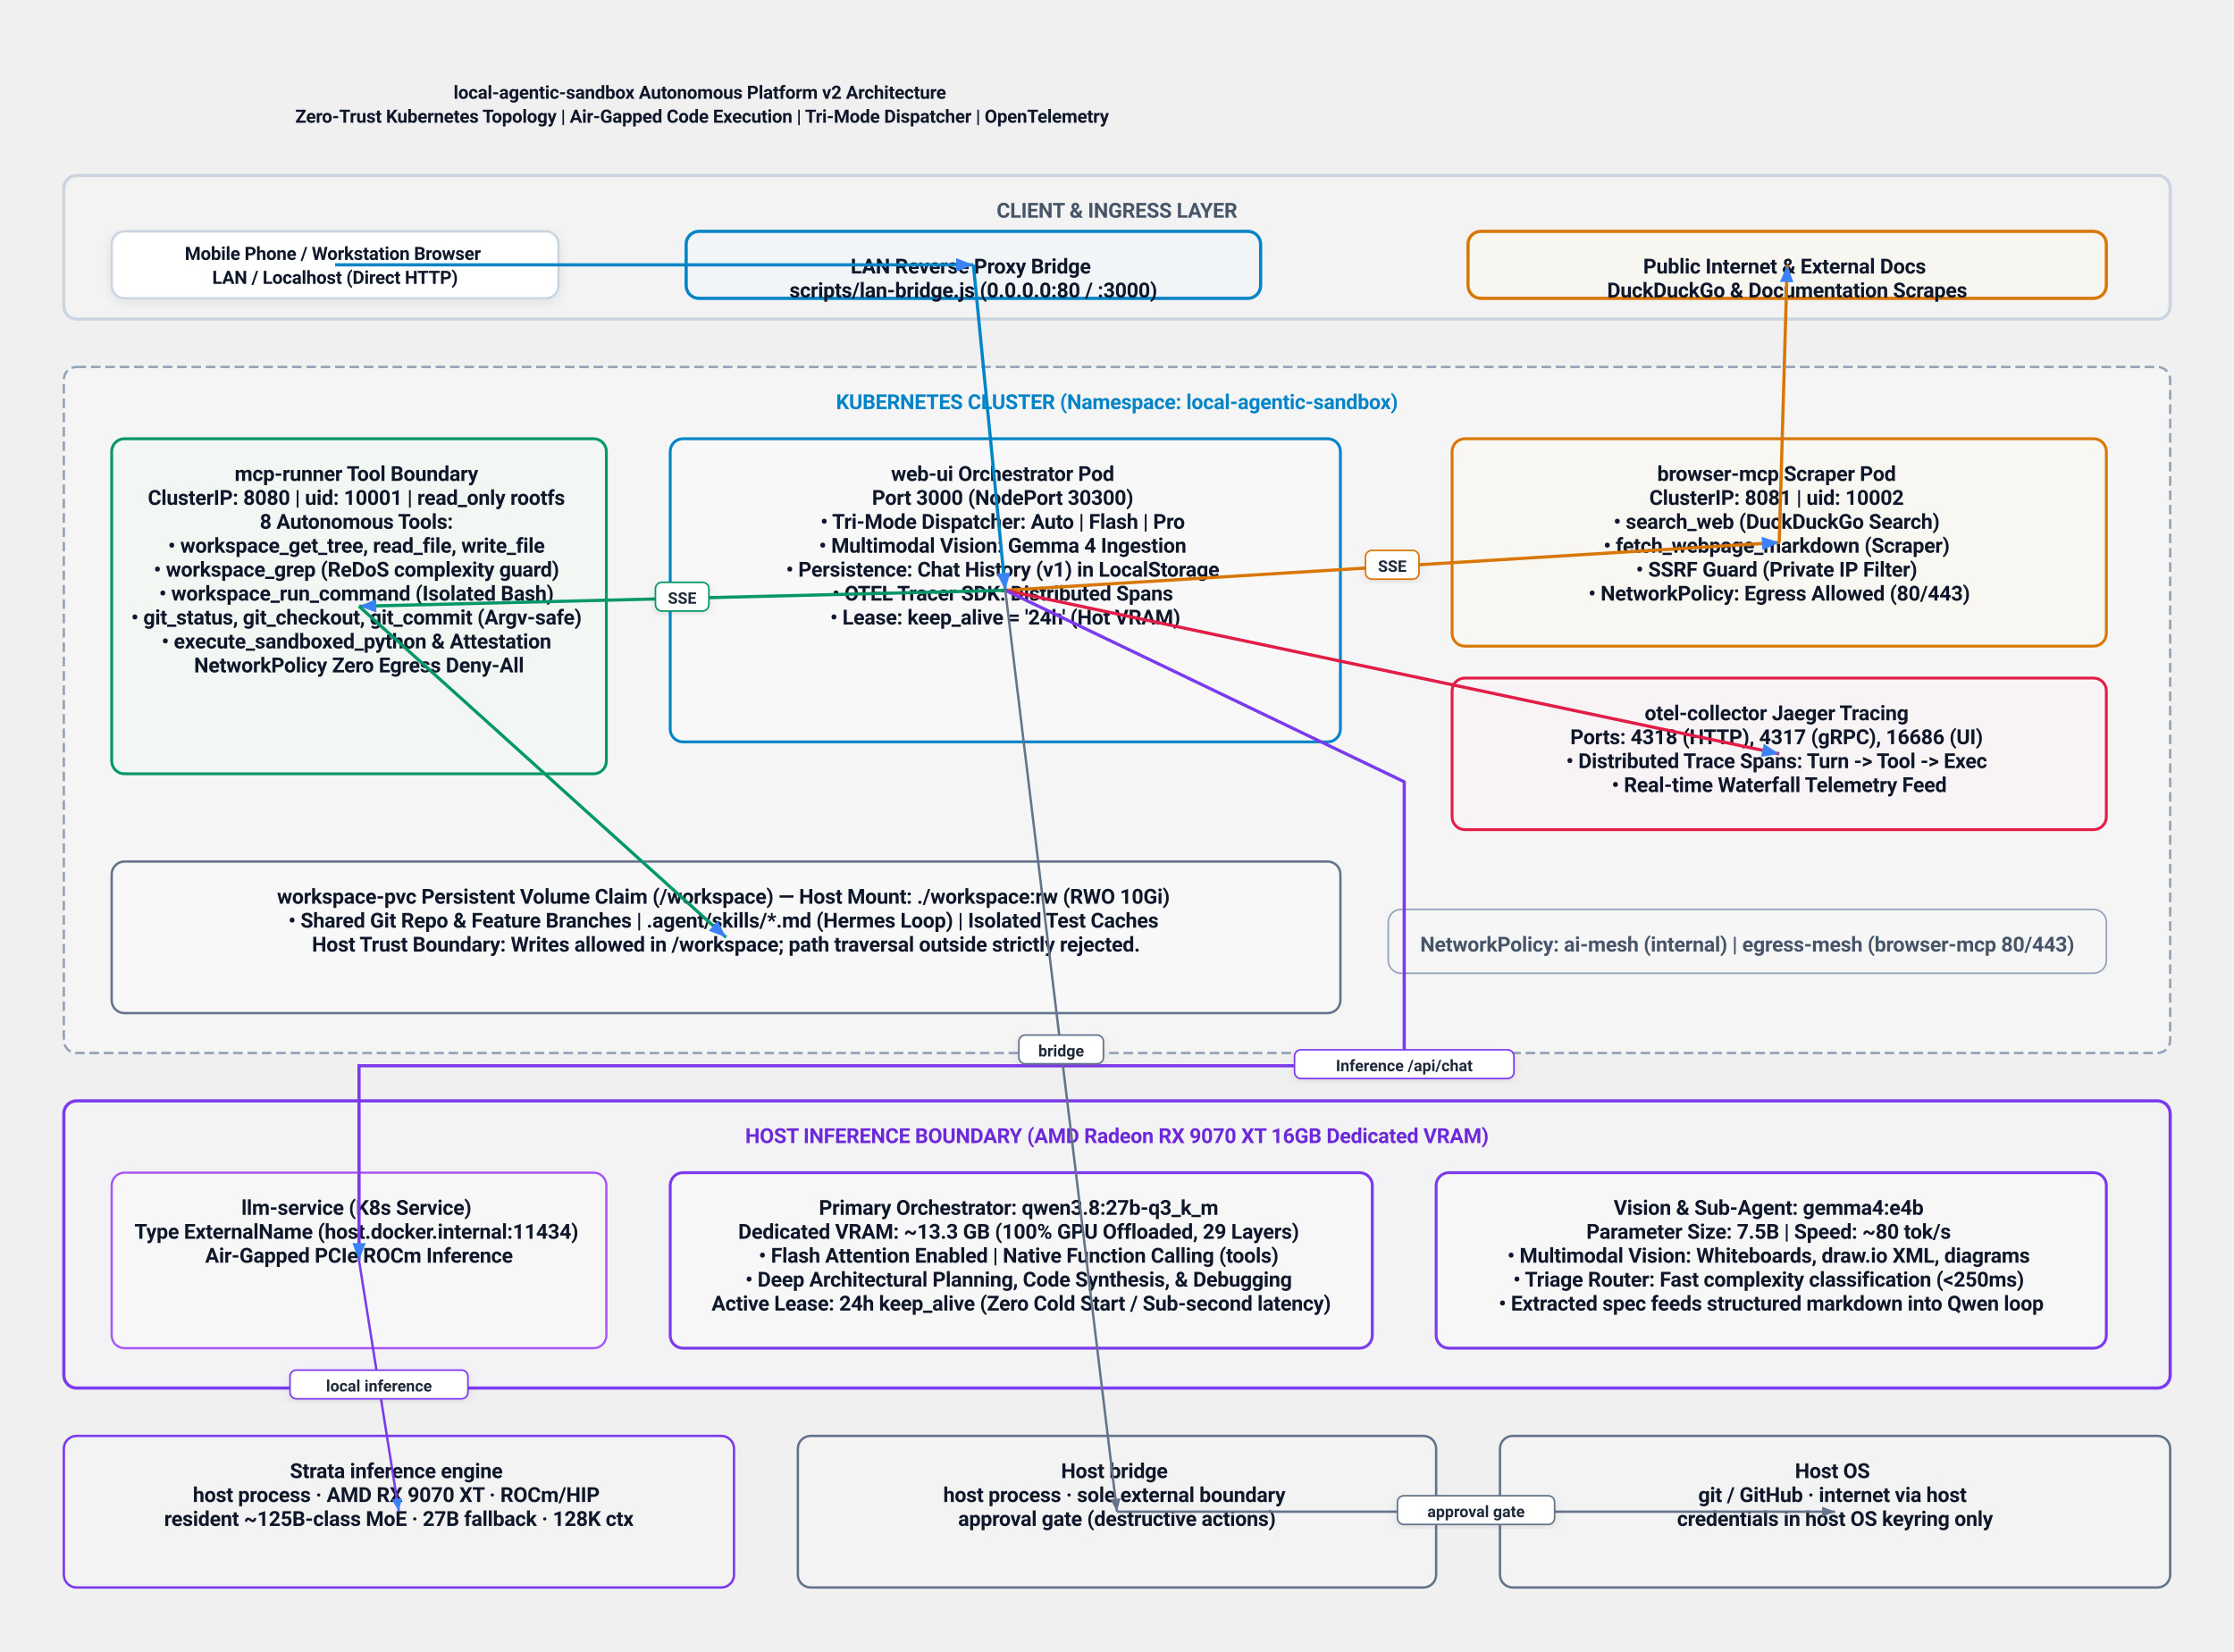
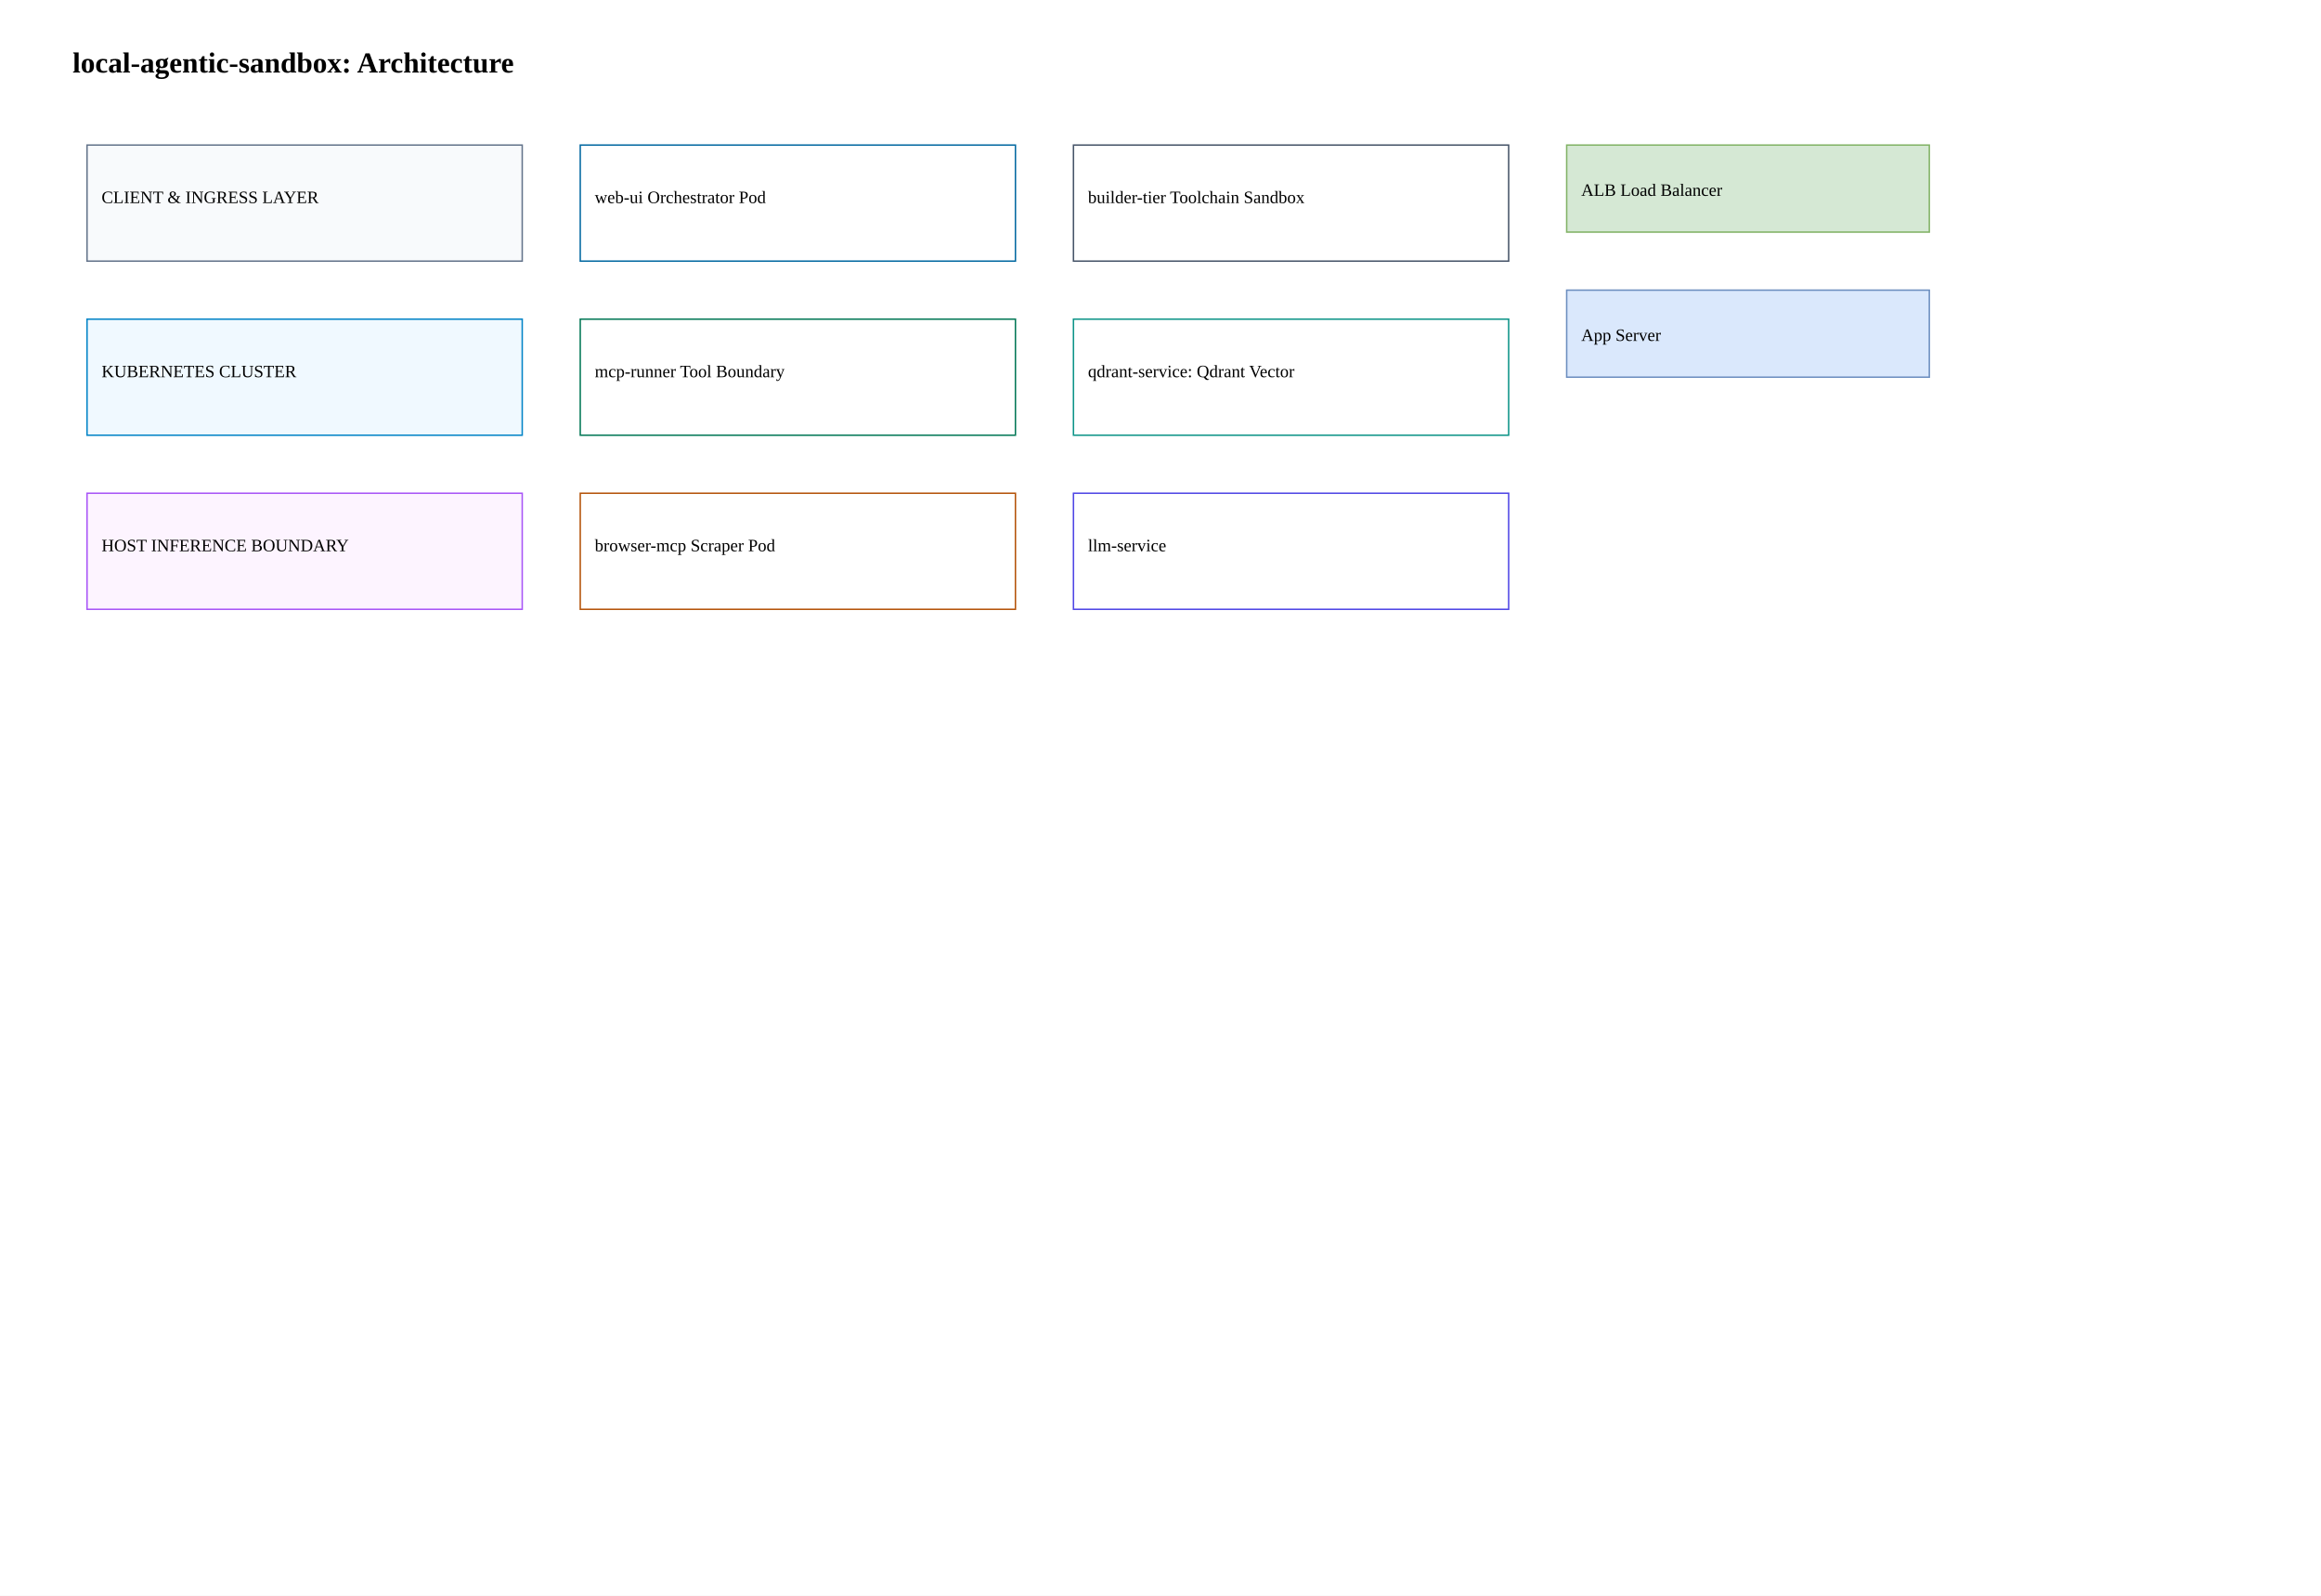
- <svg xmlns="http://www.w3.org/2000/svg" class="drawio-svg" viewBox="0 -20 1400 1035" width="100%" height="100%" style="font-family: -apple-system, BlinkMacSystemFont, 'Segoe UI', Roboto, Helvetica, Arial, sans-serif; background-color: #ffffff;">
+ <svg xmlns="http://www.w3.org/2000/svg" viewBox="0 0 1600 1100" width="100%" height="100%" class="drawio-svg">
  <defs>
    <filter id="drawio-shadow" x="-10%" y="-10%" width="125%" height="125%">
      <feDropShadow dx="0" dy="2" stdDeviation="3" flood-opacity="0.08" />
    </filter>
-     <marker id="drawio-arrow" viewBox="0 0 10 10" refX="9" refY="5" markerWidth="6" markerHeight="6" orient="auto-start-reverse">
-       <path d="M 0 1.5 L 9 5 L 0 8.5 z" fill="#3b82f6" />
-     </marker>
-     <marker id="drawio-arrow-emerald" viewBox="0 0 10 10" refX="9" refY="5" markerWidth="6" markerHeight="6" orient="auto-start-reverse">
-       <path d="M 0 1.5 L 9 5 L 0 8.5 z" fill="#10b981" />
-     </marker>
-     <marker id="drawio-arrow-slate" viewBox="0 0 10 10" refX="9" refY="5" markerWidth="6" markerHeight="6" orient="auto-start-reverse">
-       <path d="M 0 1.5 L 9 5 L 0 8.5 z" fill="#64748b" />
-     </marker>
  </defs>
-   <g id="node-20" class="drawio-node">
-     <rect x="40" y="210" width="1320" height="430" rx="8" ry="8" fill="#ffffff" fill-opacity="0.35" stroke="#94a3b8" stroke-width="1.5" stroke-dasharray="6 3" />
-     <text x="700" y="232" text-anchor="middle" dominant-baseline="central" fill="#0284c7" font-size="13" font-weight="700" letter-spacing="-0.01em">
-       <tspan x="700" dy="0">KUBERNETES CLUSTER (Namespace: local-agentic-sandbox)</tspan>
-     </text>
+   <rect x="0" y="0" width="1600" height="1100" fill="#ffffff" />
+   <text x="50" y="50" font-size="20" font-weight="bold">local-agentic-sandbox: Architecture</text>
+   <g class="drawio-node">
+     <rect x="60" y="100" width="300" height="80" fill="#f8fafc" stroke="#64748b" />
+     <text x="70" y="140">CLIENT &amp; INGRESS LAYER</text>
  </g>
-   <g id="node-30" class="drawio-node">
-     <rect x="40" y="670" width="1320" height="180" rx="8" ry="8" fill="#faf5ff" fill-opacity="0.35" stroke="#7c3aed" stroke-width="2" />
-     <text x="700" y="692" text-anchor="middle" dominant-baseline="central" fill="#6d28d9" font-size="13" font-weight="700" letter-spacing="-0.01em">
-       <tspan x="700" dy="0">HOST INFERENCE BOUNDARY (AMD Radeon RX 9070 XT 16GB Dedicated VRAM)</tspan>
-     </text>
+   <g class="drawio-node">
+     <rect x="60" y="220" width="300" height="80" fill="#f0f9ff" stroke="#0284c7" />
+     <text x="70" y="260">KUBERNETES CLUSTER</text>
  </g>
-   <g id="node-10" class="drawio-node">
-     <rect x="40" y="90" width="1320" height="90" rx="8" ry="8" fill="#f8fafc" fill-opacity="0.35" stroke="#cbd5e1" stroke-width="2" />
-     <text x="700" y="112" text-anchor="middle" dominant-baseline="central" fill="#475569" font-size="13" font-weight="700" letter-spacing="-0.01em">
-       <tspan x="700" dy="0">CLIENT &amp; INGRESS LAYER</tspan>
-     </text>
+   <g class="drawio-node">
+     <rect x="60" y="340" width="300" height="80" fill="#fdf4ff" stroke="#a855f7" />
+     <text x="70" y="380">HOST INFERENCE BOUNDARY</text>
  </g>
-   <g id="node-21" class="drawio-node">
-     <rect x="420" y="255" width="420" height="190" rx="8" ry="8" fill="#ffffff" fill-opacity="0.35" stroke="#0284c7" stroke-width="1.8" />
-     <text x="630" y="277" text-anchor="middle" dominant-baseline="central" fill="#0f172a" font-size="13" font-weight="700" letter-spacing="-0.01em">
-       <tspan x="630" dy="0">web-ui Orchestrator Pod</tspan>
-       <tspan x="630" dy="15">Port 3000 (NodePort 30300)</tspan>
-       <tspan x="630" dy="15">•  Tri-Mode Dispatcher:  Auto | Flash | Pro</tspan>
-       <tspan x="630" dy="15">•  Multimodal Vision:  Gemma 4 Ingestion</tspan>
-       <tspan x="630" dy="15">•  Persistence:  Chat History (v1) in LocalStorage</tspan>
-       <tspan x="630" dy="15">•  OTEL Tracer SDK:  Distributed Spans</tspan>
-       <tspan x="630" dy="15">•  Lease:  keep_alive = '24h' (Hot VRAM)</tspan>
-     </text>
+   <g class="drawio-node">
+     <rect x="400" y="100" width="300" height="80" fill="#ffffff" stroke="#0369a1" />
+     <text x="410" y="140">web-ui Orchestrator Pod</text>
  </g>
-   <g id="node-25" class="drawio-node">
-     <rect x="70" y="520" width="770" height="95" rx="8" ry="8" fill="#ffffff" fill-opacity="0.35" stroke="#64748b" stroke-width="1.5" />
-     <text x="455" y="542" text-anchor="middle" dominant-baseline="central" fill="#0f172a" font-size="13" font-weight="700" letter-spacing="-0.01em">
-       <tspan x="455" dy="0">workspace-pvc Persistent Volume Claim (/workspace)  — Host Mount: ./workspace:rw (RWO 10Gi)</tspan>
-       <tspan x="455" dy="15">• Shared Git Repo &amp; Feature Branches | .agent/skills/*.md (Hermes Loop) | Isolated Test Caches</tspan>
-       <tspan x="455" dy="15">Host Trust Boundary:  Writes allowed in /workspace; path traversal outside strictly rejected.</tspan>
-     </text>
+   <g class="drawio-node">
+     <rect x="400" y="220" width="300" height="80" fill="#ffffff" stroke="#047857" />
+     <text x="410" y="260">mcp-runner Tool Boundary</text>
  </g>
-   <g id="node-22" class="drawio-node">
-     <rect x="70" y="255" width="310" height="210" rx="8" ry="8" fill="#f0fdf4" fill-opacity="0.35" stroke="#059669" stroke-width="1.8" />
-     <text x="225" y="277" text-anchor="middle" dominant-baseline="central" fill="#0f172a" font-size="13" font-weight="700" letter-spacing="-0.01em">
-       <tspan x="225" dy="0">mcp-runner Tool Boundary</tspan>
-       <tspan x="225" dy="15">ClusterIP: 8080 | uid: 10001 | read_only rootfs</tspan>
-       <tspan x="225" dy="15">8 Autonomous Tools:</tspan>
-       <tspan x="225" dy="15">• workspace_get_tree, read_file, write_file</tspan>
-       <tspan x="225" dy="15">• workspace_grep (ReDoS complexity guard)</tspan>
-       <tspan x="225" dy="15">• workspace_run_command (Isolated Bash)</tspan>
-       <tspan x="225" dy="15">• git_status, git_checkout, git_commit (Argv-safe)</tspan>
-       <tspan x="225" dy="15">• execute_sandboxed_python &amp; Attestation</tspan>
-       <tspan x="225" dy="15">NetworkPolicy Zero Egress Deny-All</tspan>
-     </text>
+   <g class="drawio-node">
+     <rect x="400" y="340" width="300" height="80" fill="#ffffff" stroke="#b45309" />
+     <text x="410" y="380">browser-mcp Scraper Pod</text>
  </g>
-   <g id="node-23" class="drawio-node">
-     <rect x="910" y="255" width="410" height="130" rx="8" ry="8" fill="#fffbeb" fill-opacity="0.35" stroke="#d97706" stroke-width="1.8" />
-     <text x="1115" y="277" text-anchor="middle" dominant-baseline="central" fill="#0f172a" font-size="13" font-weight="700" letter-spacing="-0.01em">
-       <tspan x="1115" dy="0">browser-mcp Scraper Pod</tspan>
-       <tspan x="1115" dy="15">ClusterIP: 8081 | uid: 10002</tspan>
-       <tspan x="1115" dy="15">• search_web (DuckDuckGo Search)</tspan>
-       <tspan x="1115" dy="15">• fetch_webpage_markdown (Scraper)</tspan>
-       <tspan x="1115" dy="15">• SSRF Guard (Private IP Filter)</tspan>
-       <tspan x="1115" dy="15">• NetworkPolicy: Egress Allowed (80/443)</tspan>
-     </text>
+   <g class="drawio-node">
+     <rect x="740" y="100" width="300" height="80" fill="#ffffff" stroke="#475569" />
+     <text x="750" y="140">builder-tier Toolchain Sandbox</text>
  </g>
-   <g id="node-32" class="drawio-node">
-     <rect x="420" y="715" width="440" height="110" rx="8" ry="8" fill="#ffffff" fill-opacity="0.35" stroke="#7c3aed" stroke-width="1.8" />
-     <text x="640" y="737" text-anchor="middle" dominant-baseline="central" fill="#0f172a" font-size="13" font-weight="700" letter-spacing="-0.01em">
-       <tspan x="640" dy="0">Primary Orchestrator: qwen3.8:27b-q3_k_m</tspan>
-       <tspan x="640" dy="15">Dedicated VRAM: ~13.3 GB (100% GPU Offloaded, 29 Layers)</tspan>
-       <tspan x="640" dy="15">• Flash Attention Enabled | Native Function Calling (tools)</tspan>
-       <tspan x="640" dy="15">• Deep Architectural Planning, Code Synthesis, &amp; Debugging</tspan>
-       <tspan x="640" dy="15">Active Lease: 24h keep_alive (Zero Cold Start / Sub-second latency)</tspan>
-     </text>
+   <g class="drawio-node">
+     <rect x="740" y="220" width="300" height="80" fill="#ffffff" stroke="#0d9488" />
+     <text x="750" y="260">qdrant-service: Qdrant Vector</text>
  </g>
-   <g id="node-33" class="drawio-node">
-     <rect x="900" y="715" width="420" height="110" rx="8" ry="8" fill="#ffffff" fill-opacity="0.35" stroke="#7c3aed" stroke-width="1.8" />
-     <text x="1110" y="737" text-anchor="middle" dominant-baseline="central" fill="#0f172a" font-size="13" font-weight="700" letter-spacing="-0.01em">
-       <tspan x="1110" dy="0">Vision &amp; Sub-Agent: gemma4:e4b</tspan>
-       <tspan x="1110" dy="15">Parameter Size: 7.5B | Speed: ~80 tok/s</tspan>
-       <tspan x="1110" dy="15">• Multimodal Vision: Whiteboards, draw.io XML, diagrams</tspan>
-       <tspan x="1110" dy="15">• Triage Router: Fast complexity classification (&lt;250ms)</tspan>
-       <tspan x="1110" dy="15">• Extracted spec feeds structured markdown into Qwen loop</tspan>
-     </text>
+   <g class="drawio-node">
+     <rect x="740" y="340" width="300" height="80" fill="#ffffff" stroke="#4f46e5" />
+     <text x="750" y="380">llm-service</text>
  </g>
-   <g id="node-2" class="drawio-node">
-     <rect x="40" y="20" width="800" height="50" rx="4" ry="4" fill="none" fill-opacity="1" stroke="none" stroke-width="1.5" filter="url(#drawio-shadow)" />
-     <text x="440" y="38" text-anchor="middle" dominant-baseline="central" fill="#0f172a" font-size="11.5" font-weight="600" letter-spacing="-0.01em">
-       <tspan x="440" dy="0">local-agentic-sandbox Autonomous Platform v2 Architecture</tspan>
-       <tspan x="440" dy="15">Zero-Trust Kubernetes Topology | Air-Gapped Code Execution | Tri-Mode Dispatcher | OpenTelemetry</tspan>
-     </text>
+   <g class="drawio-node">
+     <rect x="1080" y="100" width="250" height="60" fill="#d5e8d4" stroke="#82b366" />
+     <text x="1090" y="135">ALB Load Balancer</text>
  </g>
-   <g id="node-50" class="drawio-node">
-     <rect x="40" y="880" width="420" height="95" rx="8" ry="8" fill="#f8fafc" fill-opacity="0.35" stroke="#7c3aed" stroke-width="1.5" />
-     <text x="250" y="902" text-anchor="middle" dominant-baseline="central" fill="#0f172a" font-size="13" font-weight="700" letter-spacing="-0.01em">
-       <tspan x="250" dy="0">Strata inference engine</tspan>
-       <tspan x="250" dy="15">host process · AMD RX 9070 XT · ROCm/HIP</tspan>
-       <tspan x="250" dy="15">resident ~125B-class MoE · 27B fallback · 128K ctx</tspan>
-     </text>
-   </g>
-   <g id="node-52" class="drawio-node">
-     <rect x="940" y="880" width="420" height="95" rx="8" ry="8" fill="#f8fafc" fill-opacity="0.35" stroke="#64748b" stroke-width="1.5" />
-     <text x="1150" y="902" text-anchor="middle" dominant-baseline="central" fill="#0f172a" font-size="13" font-weight="700" letter-spacing="-0.01em">
-       <tspan x="1150" dy="0">Host OS</tspan>
-       <tspan x="1150" dy="15">git / GitHub · internet via host</tspan>
-       <tspan x="1150" dy="15">credentials in host OS keyring only</tspan>
-     </text>
-   </g>
-   <g id="node-24" class="drawio-node">
-     <rect x="910" y="405" width="410" height="95" rx="8" ry="8" fill="#fff1f2" fill-opacity="0.35" stroke="#e11d48" stroke-width="1.8" />
-     <text x="1115" y="427" text-anchor="middle" dominant-baseline="central" fill="#0f172a" font-size="13" font-weight="700" letter-spacing="-0.01em">
-       <tspan x="1115" dy="0">otel-collector Jaeger Tracing</tspan>
-       <tspan x="1115" dy="15">Ports: 4318 (HTTP), 4317 (gRPC), 16686 (UI)</tspan>
-       <tspan x="1115" dy="15">• Distributed Trace Spans: Turn -&gt; Tool -&gt; Exec</tspan>
-       <tspan x="1115" dy="15">• Real-time Waterfall Telemetry Feed</tspan>
-     </text>
-   </g>
-   <g id="node-51" class="drawio-node">
-     <rect x="500" y="880" width="400" height="95" rx="8" ry="8" fill="#f8fafc" fill-opacity="0.35" stroke="#64748b" stroke-width="1.5" />
-     <text x="700" y="902" text-anchor="middle" dominant-baseline="central" fill="#0f172a" font-size="13" font-weight="700" letter-spacing="-0.01em">
-       <tspan x="700" dy="0">Host bridge</tspan>
-       <tspan x="700" dy="15">host process · sole external boundary</tspan>
-       <tspan x="700" dy="15">approval gate (destructive actions)</tspan>
-     </text>
-   </g>
-   <g id="node-31" class="drawio-node">
-     <rect x="70" y="715" width="310" height="110" rx="8" ry="8" fill="#ffffff" fill-opacity="0.35" stroke="#a855f7" stroke-width="1.4" />
-     <text x="225" y="737" text-anchor="middle" dominant-baseline="central" fill="#0f172a" font-size="13" font-weight="700" letter-spacing="-0.01em">
-       <tspan x="225" dy="0">llm-service (K8s Service)</tspan>
-       <tspan x="225" dy="15">Type ExternalName (host.docker.internal:11434)</tspan>
-       <tspan x="225" dy="15">Air-Gapped PCIe ROCm Inference</tspan>
-     </text>
-   </g>
-   <g id="node-56" class="drawio-node">
-     <rect x="870" y="550" width="450" height="40" rx="8" ry="8" fill="#f8fafc" fill-opacity="0.35" stroke="#94a3b8" stroke-width="1" />
-     <text x="1095" y="572" text-anchor="middle" dominant-baseline="central" fill="#475569" font-size="13" font-weight="700" letter-spacing="-0.01em">
-       <tspan x="1095" dy="0">NetworkPolicy:  ai-mesh (internal) | egress-mesh (browser-mcp 80/443)</tspan>
-     </text>
-   </g>
-   <g id="node-13" class="drawio-node">
-     <rect x="920" y="125" width="400" height="42" rx="8" ry="8" fill="#fffbeb" fill-opacity="0.35" stroke="#d97706" stroke-width="2" />
-     <text x="1120" y="147" text-anchor="middle" dominant-baseline="central" fill="#0f172a" font-size="13" font-weight="700" letter-spacing="-0.01em">
-       <tspan x="1120" dy="0">Public Internet &amp; External Docs</tspan>
-       <tspan x="1120" dy="15">DuckDuckGo &amp; Documentation Scrapes</tspan>
-     </text>
-   </g>
-   <g id="node-12" class="drawio-node">
-     <rect x="430" y="125" width="360" height="42" rx="8" ry="8" fill="#f0f9ff" fill-opacity="0.35" stroke="#0284c7" stroke-width="2" />
-     <text x="610" y="147" text-anchor="middle" dominant-baseline="central" fill="#0f172a" font-size="13" font-weight="700" letter-spacing="-0.01em">
-       <tspan x="610" dy="0">LAN Reverse Proxy Bridge</tspan>
-       <tspan x="610" dy="15">scripts/lan-bridge.js (0.0.0.0:80 / :3000)</tspan>
-     </text>
-   </g>
-   <g id="node-11" class="drawio-node">
-     <rect x="70" y="125" width="280" height="42" rx="8" ry="8" fill="#ffffff" fill-opacity="1" stroke="#cbd5e1" stroke-width="1.5" filter="url(#drawio-shadow)" />
-     <text x="210" y="139" text-anchor="middle" dominant-baseline="central" fill="#0f172a" font-size="11.5" font-weight="600" letter-spacing="-0.01em">
-       <tspan x="210" dy="0">Mobile Phone / Workstation Browser</tspan>
-       <tspan x="210" dy="15">LAN / Localhost (Direct HTTP)</tspan>
-     </text>
-   </g>
-   <g id="edge-40" class="drawio-edge">
-     <path d="M 210 146 L 610 146" fill="none" stroke="#0284c7" stroke-width="2" marker-end="url(#drawio-arrow)" />
-   </g>
-   <g id="edge-41" class="drawio-edge">
-     <path d="M 610 146 L 630 350" fill="none" stroke="#0284c7" stroke-width="2" marker-end="url(#drawio-arrow)" />
-   </g>
-   <g id="edge-42" class="drawio-edge">
-     <path d="M 630 350 L 225 360" fill="none" stroke="#059669" stroke-width="2" marker-end="url(#drawio-arrow)" />
-     <rect x="410.75" y="345" width="33.5" height="18" rx="4" fill="#ffffff" stroke="#059669" stroke-width="1" filter="url(#drawio-shadow)" />
-     <text x="427.5" y="355" text-anchor="middle" dominant-baseline="central" font-size="10" font-weight="600" fill="#1e293b">SSE</text>
-   </g>
-   <g id="edge-43" class="drawio-edge">
-     <path d="M 630 350 L 1115 320" fill="none" stroke="#d97706" stroke-width="2" marker-end="url(#drawio-arrow)" />
-     <rect x="855.75" y="325" width="33.5" height="18" rx="4" fill="#ffffff" stroke="#d97706" stroke-width="1" filter="url(#drawio-shadow)" />
-     <text x="872.5" y="335" text-anchor="middle" dominant-baseline="central" font-size="10" font-weight="600" fill="#1e293b">SSE</text>
-   </g>
-   <g id="edge-44" class="drawio-edge">
-     <path d="M 1115 320 L 1120 146" fill="none" stroke="#d97706" stroke-width="2" marker-end="url(#drawio-arrow)" />
-   </g>
-   <g id="edge-45" class="drawio-edge">
-     <path d="M 630 350 L 1115 452.5" fill="none" stroke="#e11d48" stroke-width="2" marker-end="url(#drawio-arrow)" />
-   </g>
-   <g id="edge-46" class="drawio-edge">
-     <path d="M 225 360 L 455 567.5" fill="none" stroke="#059669" stroke-width="2" marker-end="url(#drawio-arrow)" />
-   </g>
-   <g id="edge-47" class="drawio-edge">
-     <path d="M 630 350 L 880 470 L 880 648 L 225 648 L 225 770" fill="none" stroke="#7c3aed" stroke-width="2" marker-end="url(#drawio-arrow)" />
-     <rect x="811.25" y="638" width="137.5" height="18" rx="4" fill="#ffffff" stroke="#7c3aed" stroke-width="1" filter="url(#drawio-shadow)" />
-     <text x="880" y="648" text-anchor="middle" dominant-baseline="central" font-size="10" font-weight="600" fill="#1e293b">Inference /api/chat</text>
-   </g>
-   <g id="edge-53" class="drawio-edge">
-     <path d="M 225 770 L 250 927.5" fill="none" stroke="#7c3aed" stroke-width="1.5" marker-end="url(#drawio-arrow)" />
-     <rect x="181.75" y="838.75" width="111.5" height="18" rx="4" fill="#ffffff" stroke="#7c3aed" stroke-width="1" filter="url(#drawio-shadow)" />
-     <text x="237.5" y="848.75" text-anchor="middle" dominant-baseline="central" font-size="10" font-weight="600" fill="#1e293b">local inference</text>
-   </g>
-   <g id="edge-54" class="drawio-edge">
-     <path d="M 630 350 L 700 927.5" fill="none" stroke="#64748b" stroke-width="1.5" marker-end="url(#drawio-arrow-slate)" />
-     <rect x="638.5" y="628.75" width="53" height="18" rx="4" fill="#ffffff" stroke="#64748b" stroke-width="1" filter="url(#drawio-shadow)" />
-     <text x="665" y="638.75" text-anchor="middle" dominant-baseline="central" font-size="10" font-weight="600" fill="#1e293b">bridge</text>
-   </g>
-   <g id="edge-55" class="drawio-edge">
-     <path d="M 700 927.5 L 1150 927.5" fill="none" stroke="#64748b" stroke-width="1.5" marker-end="url(#drawio-arrow-slate)" />
-     <rect x="875.75" y="917.5" width="98.5" height="18" rx="4" fill="#ffffff" stroke="#64748b" stroke-width="1" filter="url(#drawio-shadow)" />
-     <text x="925" y="927.5" text-anchor="middle" dominant-baseline="central" font-size="10" font-weight="600" fill="#1e293b">approval gate</text>
+   <g class="drawio-node">
+     <rect x="1080" y="200" width="250" height="60" fill="#dae8fc" stroke="#6c8ebf" />
+     <text x="1090" y="235">App Server</text>
  </g>
</svg>
